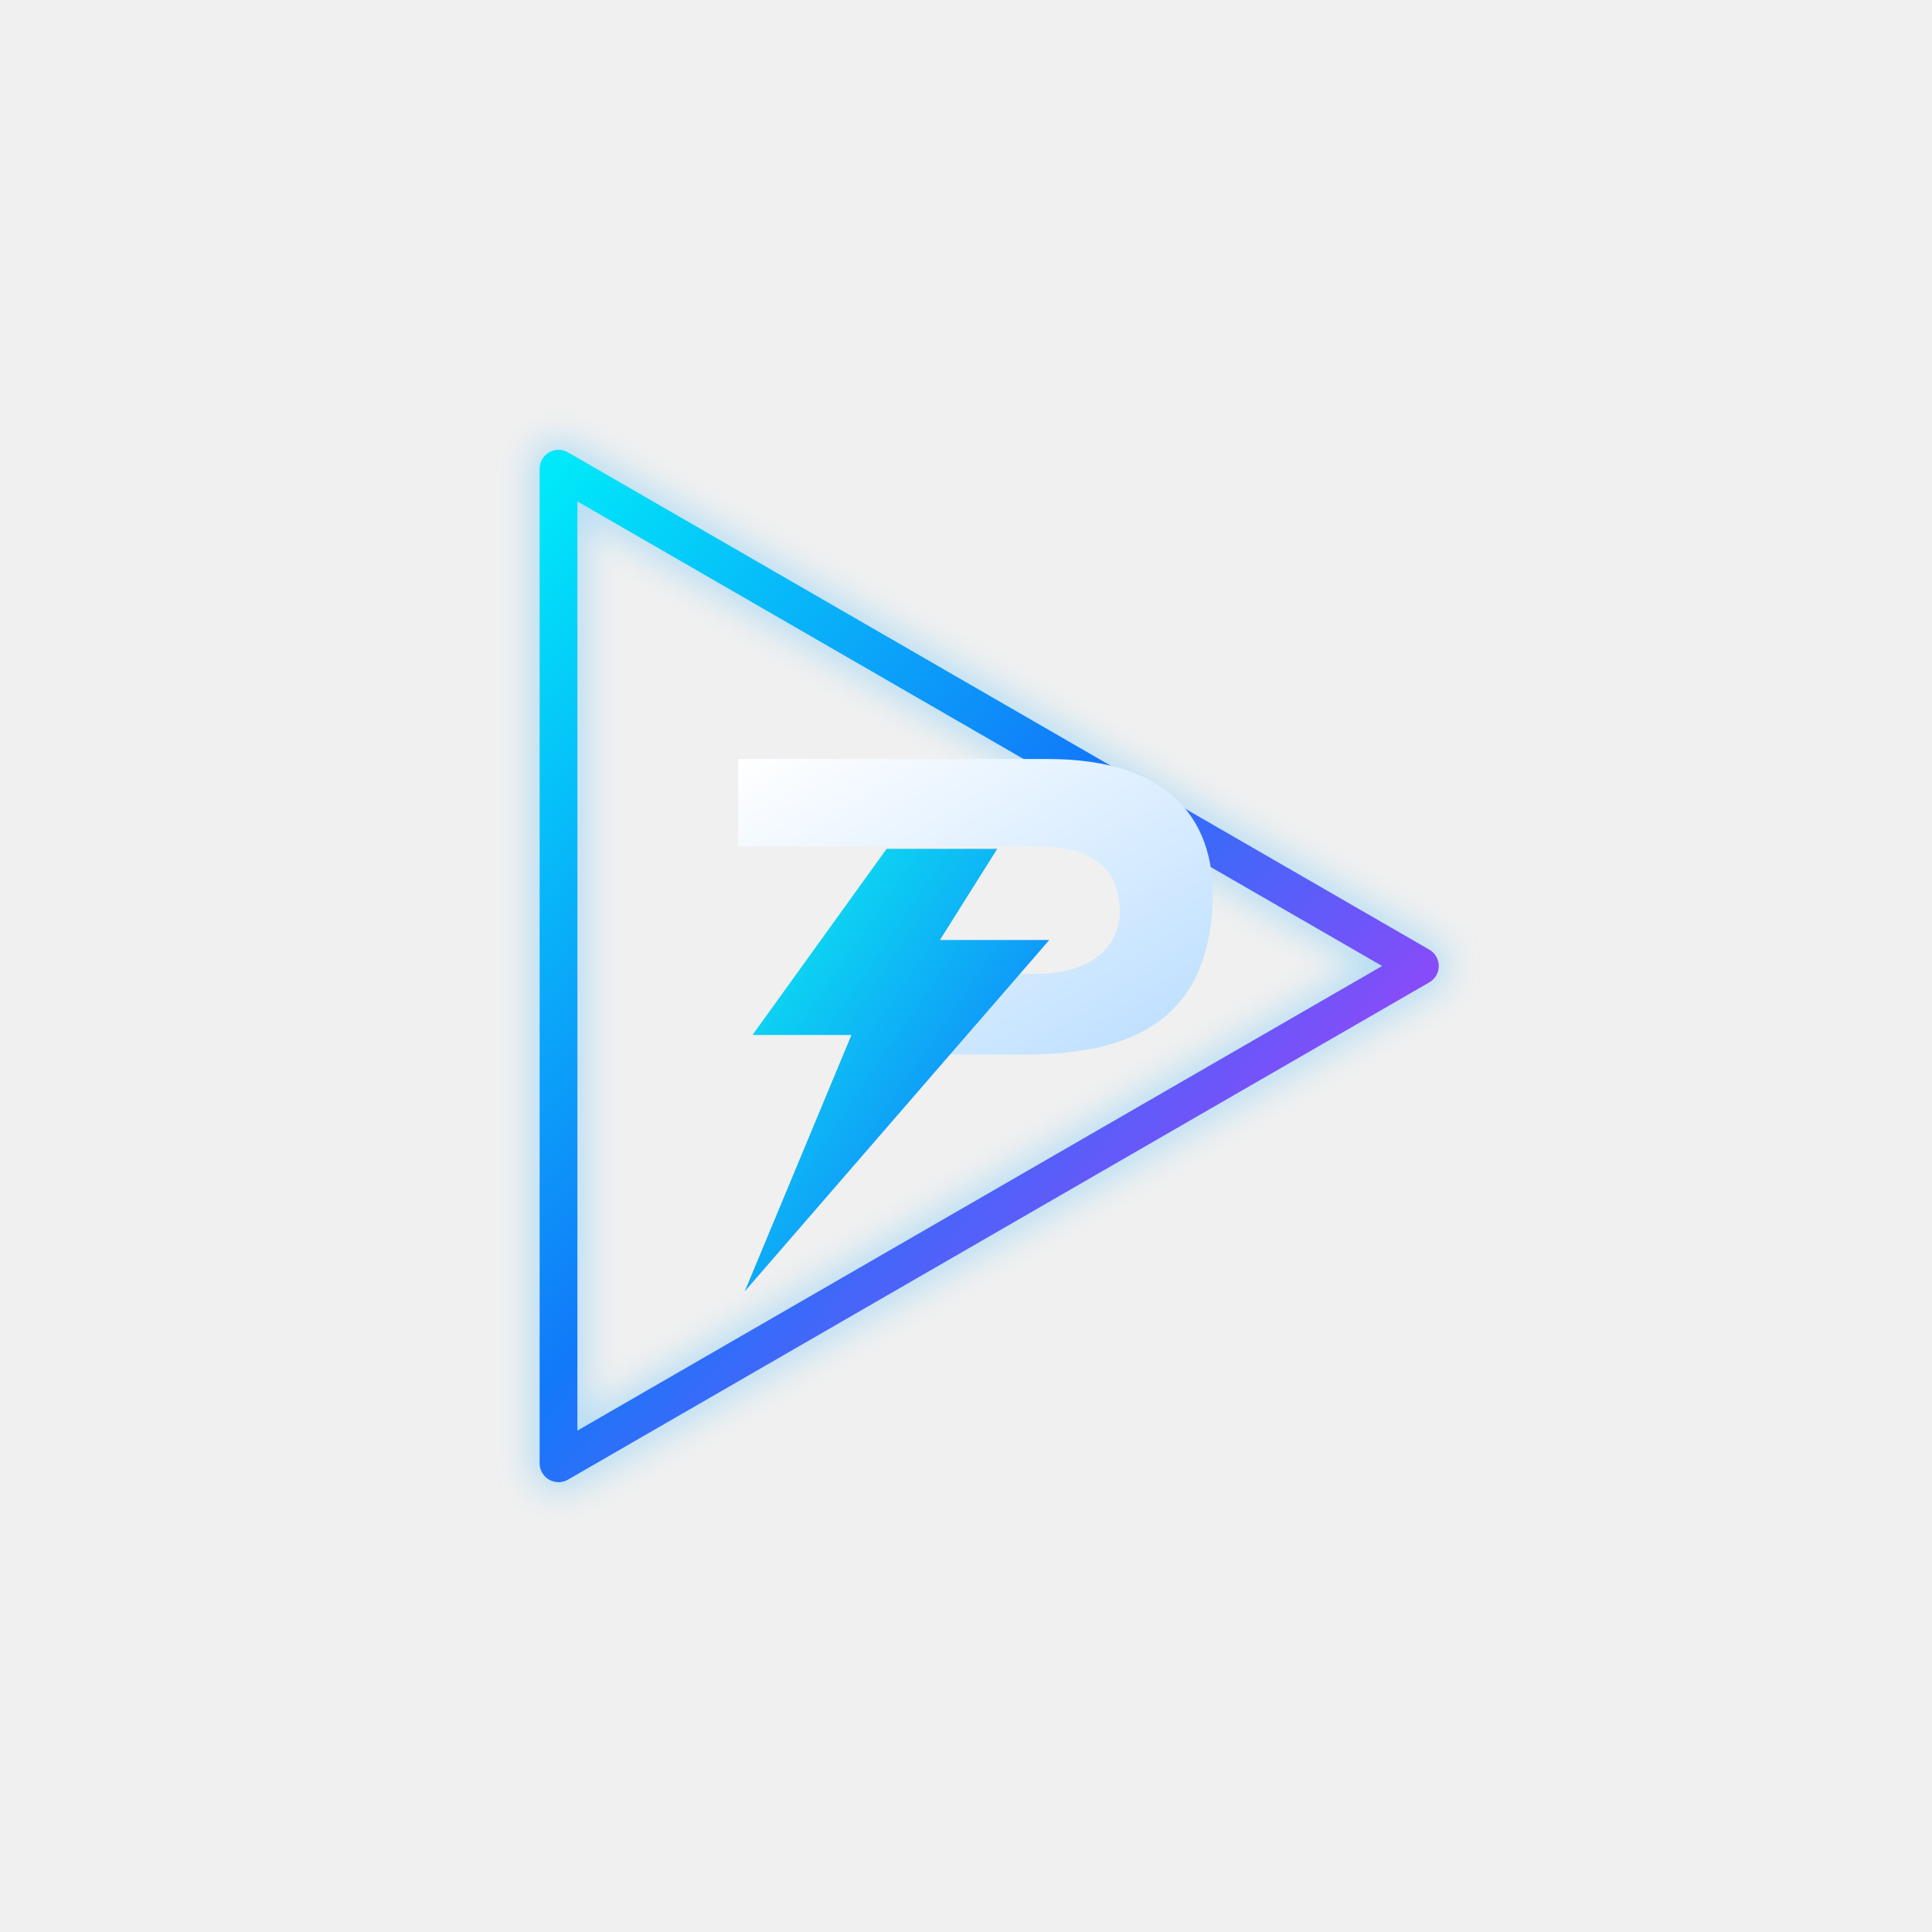
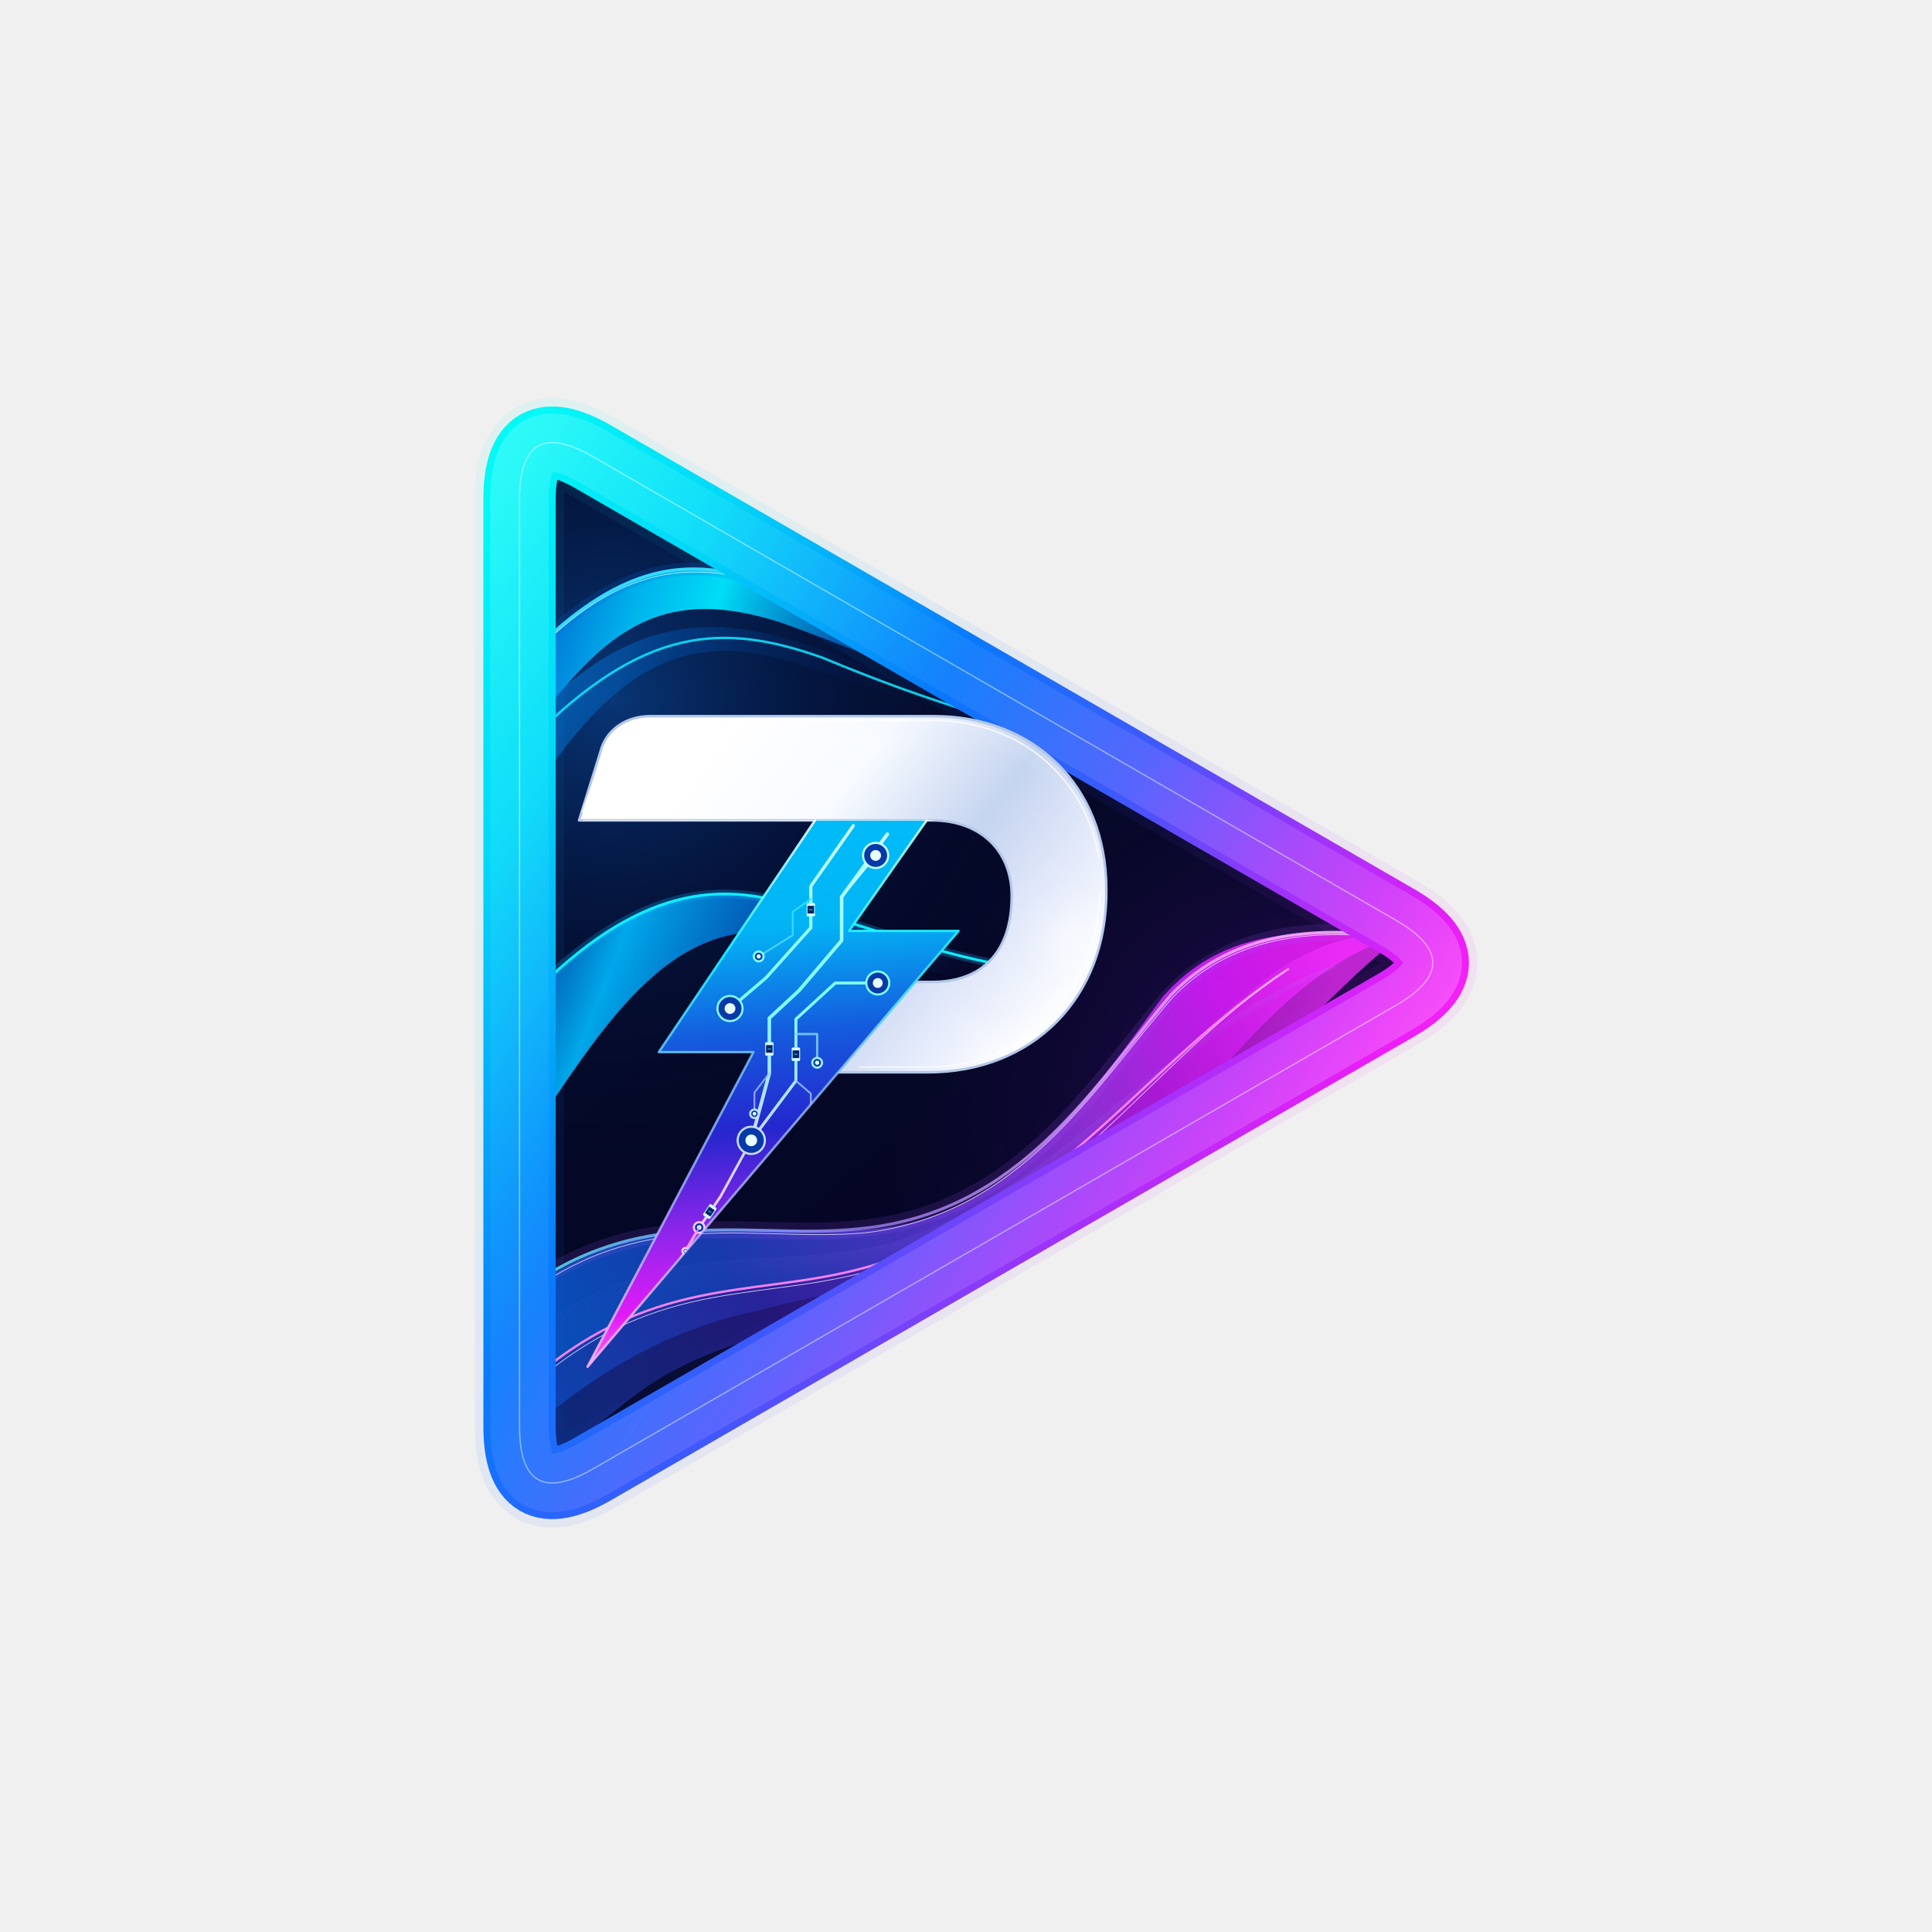
<svg xmlns="http://www.w3.org/2000/svg" viewBox="0 0 1024 1024" width="1024" height="1024">
  <defs>
-     <linearGradient id="bluePurple" x1="0" y1="0" x2="1" y2="1">
-       <stop offset="0" stop-color="#00E8F9" />
-       <stop offset=".45" stop-color="#117AF9" />
-       <stop offset="1" stop-color="#E228F8" />
-     </linearGradient>
-     <linearGradient id="cyanBlue" x1="0" y1="0" x2="1" y2="1">
-       <stop offset="0" stop-color="#0BF2EE" />
-       <stop offset="1" stop-color="#1261FF" />
-     </linearGradient>
-     <linearGradient id="whiteSteel" x1="0" y1="0" x2="1" y2="1">
-       <stop offset="0" stop-color="#FFFFFF" />
-       <stop offset="1" stop-color="#B9DDFF" />
-     </linearGradient>
-     <linearGradient id="navy" x1="0" y1="0" x2="0" y2="1">
-       <stop offset="0" stop-color="#080D2C" />
-       <stop offset="1" stop-color="#030718" />
-     </linearGradient>
-     <filter id="glow">
-       <feGaussianBlur stdDeviation="12" />
-     </filter>
+     <linearGradient id="frameDiagonal" gradientUnits="userSpaceOnUse" x1="195" y1="150" x2="1090" y2="730">
+       <stop offset="0" stop-color="#02F9F6" stop-opacity="1" />
+       <stop offset="0.18" stop-color="#00D8F8" stop-opacity="1" />
+       <stop offset="0.43" stop-color="#0879FC" stop-opacity="1" />
+       <stop offset="0.62" stop-color="#4057FC" stop-opacity="1" />
+       <stop offset="0.77" stop-color="#9934F9" stop-opacity="1" />
+       <stop offset="0.92" stop-color="#E71EF7" stop-opacity="1" />
+       <stop offset="1" stop-color="#FF22F6" stop-opacity="1" />
+     </linearGradient>
+     <linearGradient id="frameLeft" gradientUnits="userSpaceOnUse" x1="178" y1="120" x2="187" y2="1115">
+       <stop offset="0" stop-color="#46FFFF" stop-opacity="1" />
+       <stop offset="0.33" stop-color="#00D8FB" stop-opacity="1" />
+       <stop offset="0.68" stop-color="#006FFA" stop-opacity="1" />
+       <stop offset="1" stop-color="#2C52FB" stop-opacity="1" />
+     </linearGradient>
+     <linearGradient id="frameUpper" gradientUnits="userSpaceOnUse" x1="255" y1="102" x2="1092" y2="620">
+       <stop offset="0" stop-color="#00FFFF" stop-opacity="1" />
+       <stop offset="0.34" stop-color="#078CFB" stop-opacity="1" />
+       <stop offset="0.57" stop-color="#4450FF" stop-opacity="1" />
+       <stop offset="0.79" stop-color="#B42AF9" stop-opacity="1" />
+       <stop offset="1" stop-color="#F313F7" stop-opacity="1" />
+     </linearGradient>
+     <linearGradient id="frameBottom" gradientUnits="userSpaceOnUse" x1="300" y1="1136" x2="1106" y2="652">
+       <stop offset="0" stop-color="#1467F9" stop-opacity="1" />
+       <stop offset="0.26" stop-color="#645FFD" stop-opacity="1" />
+       <stop offset="0.55" stop-color="#8D3DFC" stop-opacity="1" />
+       <stop offset="0.82" stop-color="#DE23FB" stop-opacity="1" />
+       <stop offset="1" stop-color="#FC25FA" stop-opacity="1" />
+     </linearGradient>
+     <linearGradient id="frameHighlight" gradientUnits="userSpaceOnUse" x1="187" y1="104" x2="1050" y2="710">
+       <stop offset="0" stop-color="#DFFFFF" stop-opacity="0.98" />
+       <stop offset="0.18" stop-color="#74FAFF" stop-opacity="0.75" />
+       <stop offset="0.42" stop-color="#58B9FF" stop-opacity="0.56" />
+       <stop offset="0.67" stop-color="#D6ABFF" stop-opacity="0.76" />
+       <stop offset="0.88" stop-color="#FCBAFF" stop-opacity="0.78" />
+       <stop offset="1" stop-color="#FFFFFF" stop-opacity="0.96" />
+     </linearGradient>
+     <linearGradient id="background" gradientUnits="userSpaceOnUse" x1="238" y1="170" x2="1000" y2="1110">
+       <stop offset="0" stop-color="#030D2C" stop-opacity="1" />
+       <stop offset="0.53" stop-color="#040725" stop-opacity="1" />
+       <stop offset="0.83" stop-color="#09032B" stop-opacity="1" />
+       <stop offset="1" stop-color="#1A0641" stop-opacity="1" />
+     </linearGradient>
+     <radialGradient id="lightBlue" gradientUnits="userSpaceOnUse" cx="293" cy="375" r="440">
+       <stop offset="0" stop-color="#0E69D0" stop-opacity="0.46" />
+       <stop offset="0.42" stop-color="#09479D" stop-opacity="0.2" />
+       <stop offset="1" stop-color="#050729" stop-opacity="0" />
+     </radialGradient>
+     <radialGradient id="lightPink" gradientUnits="userSpaceOnUse" cx="948" cy="768" r="430">
+       <stop offset="0" stop-color="#A416CB" stop-opacity="0.36" />
+       <stop offset="0.33" stop-color="#751DBA" stop-opacity="0.17" />
+       <stop offset="1" stop-color="#09042D" stop-opacity="0" />
+     </radialGradient>
+     <linearGradient id="waveTopFill" gradientUnits="userSpaceOnUse" x1="214" y1="288" x2="714" y2="434">
+       <stop offset="0" stop-color="#006DDF" stop-opacity="0.86" />
+       <stop offset="0.19" stop-color="#00BFF8" stop-opacity="0.93" />
+       <stop offset="0.33" stop-color="#00E1FA" stop-opacity="0.98" />
+       <stop offset="0.56" stop-color="#0474D8" stop-opacity="0.73" />
+       <stop offset="0.82" stop-color="#042B74" stop-opacity="0.38" />
+       <stop offset="1" stop-color="#020B37" stop-opacity="0" />
+     </linearGradient>
+     <linearGradient id="waveTopInner" gradientUnits="userSpaceOnUse" x1="234" y1="288" x2="620" y2="401">
+       <stop offset="0" stop-color="#0388EA" stop-opacity="0.67" />
+       <stop offset="0.32" stop-color="#0053AF" stop-opacity="0.47" />
+       <stop offset="0.6" stop-color="#052A6E" stop-opacity="0.33" />
+       <stop offset="1" stop-color="#030A31" stop-opacity="0" />
+     </linearGradient>
+     <linearGradient id="waveMiddle" gradientUnits="userSpaceOnUse" x1="220" y1="573" x2="611" y2="728">
+       <stop offset="0" stop-color="#0060D3" stop-opacity="0.65" />
+       <stop offset="0.21" stop-color="#00B5FA" stop-opacity="0.92" />
+       <stop offset="0.46" stop-color="#0274DD" stop-opacity="0.78" />
+       <stop offset="0.73" stop-color="#063C96" stop-opacity="0.37" />
+       <stop offset="1" stop-color="#070B33" stop-opacity="0" />
+     </linearGradient>
+     <linearGradient id="waveLower" gradientUnits="userSpaceOnUse" x1="224" y1="960" x2="996" y2="628">
+       <stop offset="0" stop-color="#0658CC" stop-opacity="0.88" />
+       <stop offset="0.21" stop-color="#1943C2" stop-opacity="0.85" />
+       <stop offset="0.44" stop-color="#5C39DE" stop-opacity="0.82" />
+       <stop offset="0.67" stop-color="#9C30E2" stop-opacity="0.91" />
+       <stop offset="0.84" stop-color="#CF19F5" stop-opacity="0.94" />
+       <stop offset="1" stop-color="#EE1FF5" stop-opacity="0.9" />
+     </linearGradient>
+     <linearGradient id="waveLowerDeep" gradientUnits="userSpaceOnUse" x1="229" y1="1071" x2="991" y2="655">
+       <stop offset="0" stop-color="#0F3EA7" stop-opacity="0.72" />
+       <stop offset="0.28" stop-color="#2D1C92" stop-opacity="0.82" />
+       <stop offset="0.51" stop-color="#5921B4" stop-opacity="0.86" />
+       <stop offset="0.76" stop-color="#A915D1" stop-opacity="0.81" />
+       <stop offset="1" stop-color="#F02DFC" stop-opacity="0.86" />
+     </linearGradient>
+     <linearGradient id="waveShine" gradientUnits="userSpaceOnUse" x1="230" y1="921" x2="1035" y2="603">
+       <stop offset="0" stop-color="#53E1FF" stop-opacity="0.94" />
+       <stop offset="0.35" stop-color="#A88AFF" stop-opacity="0.79" />
+       <stop offset="0.65" stop-color="#DF9AFF" stop-opacity="0.91" />
+       <stop offset="1" stop-color="#FFBAFA" stop-opacity="0.98" />
+     </linearGradient>
+     <linearGradient id="platinum" gradientUnits="userSpaceOnUse" x1="285" y1="390" x2="718" y2="725">
+       <stop offset="0" stop-color="#FFFFFF" stop-opacity="1" />
+       <stop offset="0.18" stop-color="#FFFFFF" stop-opacity="1" />
+       <stop offset="0.41" stop-color="#F7FAFF" stop-opacity="1" />
+       <stop offset="0.63" stop-color="#C5D4F0" stop-opacity="1" />
+       <stop offset="0.8" stop-color="#E8EDFC" stop-opacity="1" />
+       <stop offset="0.92" stop-color="#FFFFFF" stop-opacity="1" />
+       <stop offset="1" stop-color="#F7F9FF" stop-opacity="1" />
+     </linearGradient>
+     <linearGradient id="pSheen" gradientUnits="userSpaceOnUse" x1="315" y1="393" x2="615" y2="625">
+       <stop offset="0" stop-color="#FFFFFF" stop-opacity="0.91" />
+       <stop offset="0.33" stop-color="#FFFFFF" stop-opacity="0.2" />
+       <stop offset="0.67" stop-color="#DCE7FA" stop-opacity="0.18" />
+       <stop offset="1" stop-color="#FFFFFF" stop-opacity="0.04" />
+     </linearGradient>
+     <radialGradient id="pSheenRight" gradientUnits="userSpaceOnUse" cx="721" cy="596" r="125">
+       <stop offset="0" stop-color="#FFFFFF" stop-opacity="0.42" />
+       <stop offset="0.52" stop-color="#C2D1F2" stop-opacity="0.14" />
+       <stop offset="1" stop-color="#8C9ACD" stop-opacity="0" />
+     </radialGradient>
+     <linearGradient id="boltFill" gradientUnits="userSpaceOnUse" x1="379" y1="515" x2="420" y2="994">
+       <stop offset="0" stop-color="#00BBF8" stop-opacity="1" />
+       <stop offset="0.17" stop-color="#03B4F5" stop-opacity="1" />
+       <stop offset="0.37" stop-color="#145DDE" stop-opacity="1" />
+       <stop offset="0.56" stop-color="#2526CE" stop-opacity="1" />
+       <stop offset="0.75" stop-color="#9025EB" stop-opacity="1" />
+       <stop offset="0.9" stop-color="#E11BF6" stop-opacity="1" />
+       <stop offset="1" stop-color="#FF66FA" stop-opacity="1" />
+     </linearGradient>
+     <linearGradient id="boltRim" gradientUnits="userSpaceOnUse" x1="354" y1="508" x2="406" y2="995">
+       <stop offset="0" stop-color="#E8FFFF" stop-opacity="0.96" />
+       <stop offset="0.23" stop-color="#18F4FF" stop-opacity="1" />
+       <stop offset="0.44" stop-color="#80CDFF" stop-opacity="0.85" />
+       <stop offset="0.7" stop-color="#A5AEFF" stop-opacity="0.92" />
+       <stop offset="1" stop-color="#FFB7FC" stop-opacity="0.96" />
+     </linearGradient>
+     <linearGradient id="pcbStroke" gradientUnits="userSpaceOnUse" x1="436" y1="490" x2="391" y2="956">
+       <stop offset="0" stop-color="#CFFFFF" stop-opacity="1" />
+       <stop offset="0.34" stop-color="#79FCFF" stop-opacity="1" />
+       <stop offset="0.59" stop-color="#BCDEFF" stop-opacity="1" />
+       <stop offset="0.82" stop-color="#F1CAFF" stop-opacity="1" />
+       <stop offset="1" stop-color="#FFD1FF" stop-opacity="1" />
+     </linearGradient>
+     <linearGradient id="pcbBlue" gradientUnits="userSpaceOnUse" x1="444" y1="510" x2="411" y2="897">
+       <stop offset="0" stop-color="#09E7FF" stop-opacity="0.92" />
+       <stop offset="0.5" stop-color="#87CCFF" stop-opacity="0.85" />
+       <stop offset="1" stop-color="#FF77FB" stop-opacity="0.76" />
+     </linearGradient>
+     <clipPath id="frameInteriorClip">
+       <path d="M 207 188 L 207 1060 Q 207 1140 276.282 1100 L 1031.456 664 Q 1100.738 624 1031.456 584 L 276.282 148 Q 207 108 207 188 Z" fill="#FFFFFF" />
+     </clipPath>
+     <clipPath id="pLetterClip">
+       <path d="M 330 392 L 597 392 C 689 392 759 456 759 555 C 760 658 689 727 591 727 L 506.788 727 L 579.141 642 L 595 642 C 644 642 670 612 670 561 C 670 519 641 490 595 490 L 263 490 L 283 426 C 288 405 307 392 330 392 Z" fill="#FFFFFF" />
+     </clipPath>
+     <clipPath id="boltBoundaryClip">
+       <path d="M 485 490 L 590 490 L 517 594 L 620 594 L 271 1004 L 427 708 L 338 708 Z" fill="#FFFFFF" />
+     </clipPath>
  </defs>
-   <g transform="translate(512 512) scale(0.69) translate(-512 -512)">
-     <polygon points="199,130 860.64,512 199,894" fill="none" stroke="#18ABFF" stroke-width="45" stroke-linejoin="round" opacity=".25" filter="url(#glow)" />
-     <polygon points="199,130 860.64,512 199,894" fill="none" stroke="url(#bluePurple)" stroke-width="29" stroke-linejoin="round" />
-     <path d="M337 353 H575 C668 353 707 400 701 471 C695 546 649 580 558 580 H479 L518 518 H565 C613 518 632 493 630 466 C628 435 607 420 565 420 H337 Z" fill="url(#whiteSteel)" />
-     <path d="M451 422 L348 565 H424 L342 762 L576 492 H492 L536 422 Z" fill="url(#cyanBlue)" />
+   <g transform="translate(512 512) scale(0.563445) translate(-627 -627)">
+     <g id="play-frame">
+       <path d="M 207 188 L 207 1060 Q 207 1140 276.282 1100 L 1031.456 664 Q 1100.738 624 1031.456 584 L 276.282 148 Q 207 108 207 188 Z" fill="url(#background)" stroke="none" />
+       <path d="M 207 188 L 207 1060 Q 207 1140 276.282 1100 L 1031.456 664 Q 1100.738 624 1031.456 584 L 276.282 148 Q 207 108 207 188 Z" fill="none" stroke="url(#frameDiagonal)" stroke-width="84" stroke-opacity=".07" stroke-linejoin="round" />
+     </g>
+     <g id="interior-waves" clip-path="url(#frameInteriorClip)">
+       <rect x="210" y="140" width="870" height="1010" fill="url(#lightBlue)" />
+       <rect x="210" y="140" width="870" height="1010" fill="url(#lightPink)" />
+       <path d="M 215 336 C 301 248 358 246 411 259 C 543 283 622 349 773 424 C 645 385 568 345 453 304 C 347 270 290 303 215 410 Z" fill="url(#waveTopFill)" />
+       <path d="M 214 398 C 314 292 395 294 498 332 C 583 367 678 396 740 417 C 627 399 530 362 463 341 C 359 309 293 350 215 471 Z" fill="url(#waveTopInner)" opacity=".90" />
+       <path d="M 218 332 C 300 251 357 247 411 258 C 538 284 634 355 768 421" fill="none" stroke="#0069D8" stroke-width="12" stroke-opacity="0.19" stroke-linecap="round" stroke-linejoin="round" />
+       <path d="M 218 333 C 300 251 357 247 411 258 C 538 284 634 355 768 421" fill="none" stroke="#38DEFF" stroke-width="3.0" stroke-opacity="0.95" stroke-linecap="round" stroke-linejoin="round" />
+       <path d="M 219 335 C 298 253 359 251 410 260 C 541 286 633 353 769 423" fill="none" stroke="#C6FFFF" stroke-width="0.72" stroke-opacity="0.83" stroke-linecap="round" stroke-linejoin="round" />
+       <path d="M 216 416 C 324 306 399 304 492 337 C 600 382 671 400 746 419" fill="none" stroke="#10E7FF" stroke-width="2.3" stroke-opacity="0.86" stroke-linecap="round" stroke-linejoin="round" />
+       <path d="M 214 663 C 315 549 395 550 466 569 C 558 594 624 632 716 635 C 586 657 524 596 454 596 C 345 582 284 687 214 790 Z" fill="url(#waveMiddle)" />
+       <path d="M 215 656 C 319 550 397 548 468 571 C 558 597 629 628 715 632" fill="none" stroke="#0AB4FF" stroke-width="8" stroke-opacity="0.25" stroke-linecap="round" stroke-linejoin="round" />
+       <path d="M 215 658 C 319 550 397 548 468 571 C 558 597 629 628 715 632" fill="none" stroke="#0FF5FF" stroke-width="2.6" stroke-opacity="0.94" stroke-linecap="round" stroke-linejoin="round" />
+       <path d="M 218 930 C 325 853 426 881 533 875 C 666 866 740 754 812 656 C 870 590 946 592 1033 599 C 916 634 847 764 756 846 C 665 922 550 918 433 951 C 335 970 264 1023 218 1062 Z" fill="url(#waveLower)" />
+       <path d="M 218 1015 C 340 910 437 943 550 906 C 708 860 795 721 920 631 C 975 596 1007 597 1034 600 C 880 727 837 844 681 920 C 568 975 430 942 310 1035 C 260 1075 241 1091 217 1081 Z" fill="url(#waveLowerDeep)" opacity=".89" />
+       <path d="M 218 927 C 330 850 430 885 528 874 C 679 859 748 738 820 654 C 881 591 962 591 1030 599" fill="none" stroke="#A84FFC" stroke-width="16" stroke-opacity="0.14" stroke-linecap="round" stroke-linejoin="round" />
+       <path d="M 218 927 C 330 850 430 885 528 874 C 679 859 748 738 820 654 C 881 591 962 591 1030 599" fill="none" stroke="url(#waveShine)" stroke-width="2.8" stroke-opacity="0.92" stroke-linecap="round" stroke-linejoin="round" />
+       <path d="M 219 932 C 331 853 430 887 532 878 C 678 861 748 741 821 657 C 881 594 963 593 1030 601" fill="none" stroke="#FFFFFF" stroke-width="0.75" stroke-opacity="0.68" stroke-linecap="round" stroke-linejoin="round" />
+       <path d="M 215 1019 C 340 910 437 943 551 905 C 710 857 798 716 930 630" fill="none" stroke="#FF87FB" stroke-width="2.2" stroke-opacity="0.94" stroke-linecap="round" stroke-linejoin="round" />
+       <path d="M 218 1022 C 341 914 440 946 552 909 C 716 862 800 718 928 631" fill="none" stroke="#FFE4FF" stroke-width="0.75" stroke-opacity="0.78" stroke-linecap="round" stroke-linejoin="round" />
+       <path d="M 229.00 965.00 C 350.00 881.00 442.00 915.00 552.00 889.00 C 710.00 846.00 802 692.00 974 626.00" fill="none" stroke="#AE85F6" stroke-width="0.42" stroke-opacity="0.14" stroke-linecap="round" stroke-linejoin="round" />
+       <path d="M 229.74 968.20 C 350.64 882.60 442.32 916.28 552.70 889.64 C 710.32 846.32 802 692.96 974 626.32" fill="none" stroke="#AE85F6" stroke-width="0.42" stroke-opacity="0.132" stroke-linecap="round" stroke-linejoin="round" />
+       <path d="M 230.47 971.40 C 351.28 884.20 442.64 917.56 553.41 890.28 C 710.64 846.64 802 693.92 974 626.64" fill="none" stroke="#AE85F6" stroke-width="0.42" stroke-opacity="0.124" stroke-linecap="round" stroke-linejoin="round" />
+       <path d="M 231.21 974.60 C 351.92 885.80 442.96 918.84 554.11 890.92 C 710.96 846.96 802 694.88 974 626.96" fill="none" stroke="#AE85F6" stroke-width="0.42" stroke-opacity="0.116" stroke-linecap="round" stroke-linejoin="round" />
+       <path d="M 231.94 977.80 C 352.56 887.40 443.28 920.12 554.82 891.56 C 711.28 847.28 802 695.84 974 627.28" fill="none" stroke="#AE85F6" stroke-width="0.42" stroke-opacity="0.108" stroke-linecap="round" stroke-linejoin="round" />
+       <path d="M 232.68 981.00 C 353.20 889.00 443.60 921.40 555.52 892.20 C 711.60 847.60 802 696.80 974 627.60" fill="none" stroke="#AE85F6" stroke-width="0.42" stroke-opacity="0.1" stroke-linecap="round" stroke-linejoin="round" />
+       <path d="M 233.42 984.20 C 353.84 890.60 443.92 922.68 556.22 892.84 C 711.92 847.92 802 697.76 974 627.92" fill="none" stroke="#AE85F6" stroke-width="0.42" stroke-opacity="0.092" stroke-linecap="round" stroke-linejoin="round" />
+       <path d="M 234.15 987.40 C 354.48 892.20 444.24 923.96 556.93 893.48 C 712.24 848.24 802 698.72 974 628.24" fill="none" stroke="#AE85F6" stroke-width="0.42" stroke-opacity="0.084" stroke-linecap="round" stroke-linejoin="round" />
+       <path d="M 234.89 990.60 C 355.12 893.80 444.56 925.24 557.63 894.12 C 712.56 848.56 802 699.68 974 628.56" fill="none" stroke="#AE85F6" stroke-width="0.42" stroke-opacity="0.076" stroke-linecap="round" stroke-linejoin="round" />
+       <path d="M 235.62 993.80 C 355.76 895.40 444.88 926.52 558.34 894.76 C 712.88 848.88 802 700.64 974 628.88" fill="none" stroke="#AE85F6" stroke-width="0.42" stroke-opacity="0.068" stroke-linecap="round" stroke-linejoin="round" />
+       <path d="M 236.36 997.00 C 356.40 897.00 445.20 927.80 559.04 895.40 C 713.20 849.20 802 701.60 974 629.20" fill="none" stroke="#AE85F6" stroke-width="0.42" stroke-opacity="0.06" stroke-linecap="round" stroke-linejoin="round" />
+       <path d="M 237.10 1000.20 C 357.04 898.60 445.52 929.08 559.74 896.04 C 713.52 849.52 802 702.56 974 629.52" fill="none" stroke="#AE85F6" stroke-width="0.42" stroke-opacity="0.052" stroke-linecap="round" stroke-linejoin="round" />
+       <path d="M 237.83 1003.40 C 357.68 900.20 445.84 930.36 560.45 896.68 C 713.84 849.84 802 703.52 974 629.84" fill="none" stroke="#AE85F6" stroke-width="0.42" stroke-opacity="0.044" stroke-linecap="round" stroke-linejoin="round" />
+       <path d="M 238.57 1006.60 C 358.32 901.80 446.16 931.64 561.15 897.32 C 714.16 850.16 802 704.48 974 630.16" fill="none" stroke="#AE85F6" stroke-width="0.42" stroke-opacity="0.036" stroke-linecap="round" stroke-linejoin="round" />
+     </g>
+     <g id="frame-highlights" data-construction="equilateral; rounded quadratic corners; uniform centerline width=68" data-side-length="1032.000000" data-centerline-A="207.0,108.0" data-centerline-B="207.0,1140.0" data-centerline-C="1100.738217,624.000000">
+       <path d="M 207 188 L 207 1060 Q 207 1140 276.282 1100 L 1031.456 664 Q 1100.738 624 1031.456 584 L 276.282 148 Q 207 108 207 188 Z" fill="none" stroke="url(#frameDiagonal)" stroke-width="68" stroke-linejoin="round" stroke-linecap="round" />
+       <path d="M 207 188 L 207 1060 Q 207 1140 276.282 1100 L 1031.456 664 Q 1100.738 624 1031.456 584 L 276.282 148 Q 207 108 207 188 Z" fill="none" stroke="url(#frameHighlight)" stroke-width="55" stroke-opacity=".22" stroke-linejoin="round" stroke-linecap="round" />
+       <path d="M 207 188 L 207 1060 Q 207 1140 276.282 1100 L 1031.456 664 Q 1100.738 624 1031.456 584 L 276.282 148 Q 207 108 207 188 Z" fill="none" stroke="#E8FFFF" stroke-width="1.25" stroke-opacity=".46" stroke-linejoin="round" stroke-linecap="round" />
+     </g>
+     <g id="platinum-P">
+       <path d="M 330 392 L 597 392 C 689 392 759 456 759 555 C 760 658 689 727 591 727 L 506.788 727 L 579.141 642 L 595 642 C 644 642 670 612 670 561 C 670 519 641 490 595 490 L 263 490 L 283 426 C 288 405 307 392 330 392 Z" fill="url(#platinum)" stroke="#B4C7E6" stroke-width="2.4" stroke-linejoin="round" />
+       <g clip-path="url(#pLetterClip)">
+         <path d="M 288 485 L 300 424 C 309 401 327 398 358 397 L 586 397 C 682 397 725 436 748 516 C 718 448 683 418 587 411 L 330 407 C 310 408 305 437 294 486 Z" fill="url(#pSheen)" opacity=".70" />
+         <rect x="465" y="476" width="330" height="270" fill="url(#pSheenRight)" opacity=".51" />
+         <path d="M 266 482 L 287 426 C 291 407 308 395 331 396 H 595 C 681 396 740 453 752 525" fill="none" stroke="#FFFFFF" stroke-width="1.55" stroke-opacity="0.72" stroke-linecap="round" stroke-linejoin="round" />
+         <path d="M 527 722 H 591 C 685 722 750 651 753 558" fill="none" stroke="#FFFFFF" stroke-width="1.25" stroke-opacity="0.69" stroke-linecap="round" stroke-linejoin="round" />
+       </g>
+     </g>
+     <g id="circuit-lightning-bolt">
+       <path d="M 485 490 L 590 490 L 517 594 L 620 594 L 271 1004 L 427 708 L 338 708 Z" fill="url(#boltFill)" />
+       <path d="M 590 490 L 517 594 L 620 594 L 271 1004 L 427 708 L 338 708 L 485 490" fill="none" stroke="url(#boltRim)" stroke-width="2.25" stroke-opacity="0.92" stroke-linecap="round" stroke-linejoin="round" />
+       <g clip-path="url(#boltBoundaryClip)">
+         <path d="M 521 495 L 481 552 L 481 591 L 439 638 L 405 667" fill="none" stroke="url(#pcbStroke)" stroke-width="3.00" stroke-linecap="round" stroke-linejoin="round" />
+         <path d="M 553 503 L 510 562 L 510 603 L 470 650 L 442 676 L 442 728 L 425 791" fill="none" stroke="url(#pcbStroke)" stroke-width="3.30" stroke-linecap="round" stroke-linejoin="round" />
+         <path d="M 544 643 L 504 643 L 467 677 L 467 735 L 425 791" fill="none" stroke="url(#pcbStroke)" stroke-width="2.80" stroke-linecap="round" stroke-linejoin="round" />
+         <path d="M 467 691 L 487 691 L 487 718" fill="none" stroke="url(#pcbBlue)" stroke-width="2.15" stroke-linecap="round" stroke-linejoin="round" />
+         <path d="M 425 791 L 396 844 L 376 873 L 331 950" fill="none" stroke="url(#pcbStroke)" stroke-width="2.45" stroke-linecap="round" stroke-linejoin="round" />
+         <path d="M 481 564 L 464 576 L 464 598 L 432 618" fill="none" stroke="url(#pcbBlue)" stroke-width="1.75" stroke-linecap="round" stroke-linejoin="round" />
+         <path d="M 510 562 L 542 523" fill="none" stroke="url(#pcbStroke)" stroke-width="2.20" stroke-linecap="round" stroke-linejoin="round" />
+         <path d="M 442 728 L 428 746 L 428 766" fill="none" stroke="url(#pcbBlue)" stroke-width="1.65" stroke-linecap="round" stroke-linejoin="round" />
+         <path d="M 467 735 L 481 747 L 481 768" fill="none" stroke="url(#pcbBlue)" stroke-width="1.75" stroke-linecap="round" stroke-linejoin="round" />
+         <circle cx="542" cy="523" r="11.80" fill="#0739A8" stroke="url(#pcbStroke)" stroke-width="2.0" />
+         <circle cx="542" cy="523" r="5.07" fill="#E8FFFF" />
+         <circle cx="405" cy="667" r="11.80" fill="#0739A8" stroke="url(#pcbStroke)" stroke-width="2.0" />
+         <circle cx="405" cy="667" r="5.07" fill="#E8FFFF" />
+         <circle cx="544" cy="643" r="10.80" fill="#0739A8" stroke="url(#pcbStroke)" stroke-width="2.0" />
+         <circle cx="544" cy="643" r="4.64" fill="#E8FFFF" />
+         <circle cx="425" cy="791" r="12.80" fill="#0739A8" stroke="url(#pcbStroke)" stroke-width="2.0" />
+         <circle cx="425" cy="791" r="5.50" fill="#E8FFFF" />
+         <circle cx="487" cy="718" r="4.60" fill="#0739A8" stroke="url(#pcbStroke)" stroke-width="2.0" />
+         <circle cx="487" cy="718" r="1.98" fill="#E8FFFF" />
+         <circle cx="432" cy="618" r="4.60" fill="#0739A8" stroke="url(#pcbStroke)" stroke-width="2.0" />
+         <circle cx="432" cy="618" r="1.98" fill="#E8FFFF" />
+         <circle cx="376" cy="873" r="5.00" fill="#0739A8" stroke="url(#pcbStroke)" stroke-width="2.0" />
+         <circle cx="376" cy="873" r="2.15" fill="#E8FFFF" />
+         <circle cx="428" cy="766" r="4.00" fill="#0739A8" stroke="url(#pcbStroke)" stroke-width="2.0" />
+         <circle cx="428" cy="766" r="1.72" fill="#E8FFFF" />
+         <circle cx="481" cy="768" r="4.10" fill="#0739A8" stroke="url(#pcbStroke)" stroke-width="2.0" />
+         <circle cx="481" cy="768" r="1.76" fill="#E8FFFF" />
+         <g id="component-R1" transform="rotate(0 481 574)">
+           <rect x="477.50" y="568.00" width="7" height="12" rx="1.1" fill="#09215D" stroke="#7DF7FF" stroke-width=".95" />
+           <rect x="477.25" y="568.00" width="7.5" height="2.4" rx=".35" fill="#DEFAFF" />
+           <rect x="477.25" y="577.60" width="7.5" height="2.4" rx=".35" fill="#DEFAFF" />
+           <path d="M 479.50 574.00 h 3.00" fill="none" stroke="#28A8EE" stroke-width=".9" />
+         </g>
+         <g id="component-R2" transform="rotate(0 442 705)">
+           <rect x="438.50" y="699.00" width="7" height="12" rx="1.1" fill="#09215D" stroke="#7DF7FF" stroke-width=".95" />
+           <rect x="438.25" y="699.00" width="7.5" height="2.4" rx=".35" fill="#DEFAFF" />
+           <rect x="438.25" y="708.60" width="7.5" height="2.4" rx=".35" fill="#DEFAFF" />
+           <path d="M 440.50 705.00 h 3.00" fill="none" stroke="#28A8EE" stroke-width=".9" />
+         </g>
+         <g id="component-R3" transform="rotate(0 467 710)">
+           <rect x="463.50" y="704.00" width="7" height="12" rx="1.1" fill="#09215D" stroke="#7DF7FF" stroke-width=".95" />
+           <rect x="463.25" y="704.00" width="7.5" height="2.4" rx=".35" fill="#DEFAFF" />
+           <rect x="463.25" y="713.60" width="7.5" height="2.4" rx=".35" fill="#DEFAFF" />
+           <path d="M 465.50 710.00 h 3.00" fill="none" stroke="#28A8EE" stroke-width=".9" />
+         </g>
+         <g id="component-R4" transform="rotate(34 386 858)">
+           <rect x="382.50" y="852.00" width="7" height="12" rx="1.1" fill="#09215D" stroke="#7DF7FF" stroke-width=".95" />
+           <rect x="382.25" y="852.00" width="7.5" height="2.4" rx=".35" fill="#DEFAFF" />
+           <rect x="382.25" y="861.60" width="7.5" height="2.4" rx=".35" fill="#DEFAFF" />
+           <path d="M 384.50 858.00 h 3.00" fill="none" stroke="#28A8EE" stroke-width=".9" />
+         </g>
+         <path d="M 376 873 L 363 895" fill="none" stroke="url(#pcbBlue)" stroke-width="1.70" stroke-linecap="round" stroke-linejoin="round" />
+         <circle cx="363" cy="895" r="2.80" fill="#0739A8" stroke="url(#pcbStroke)" stroke-width="2.0" />
+         <circle cx="363" cy="895" r="1.20" fill="#E8FFFF" />
+       </g>
+     </g>
+     <path d="M 267 490 H 595" fill="none" stroke="#F9FEFF" stroke-width="0.80" stroke-opacity="0.68" stroke-linecap="round" stroke-linejoin="round" />
  </g>
</svg>
